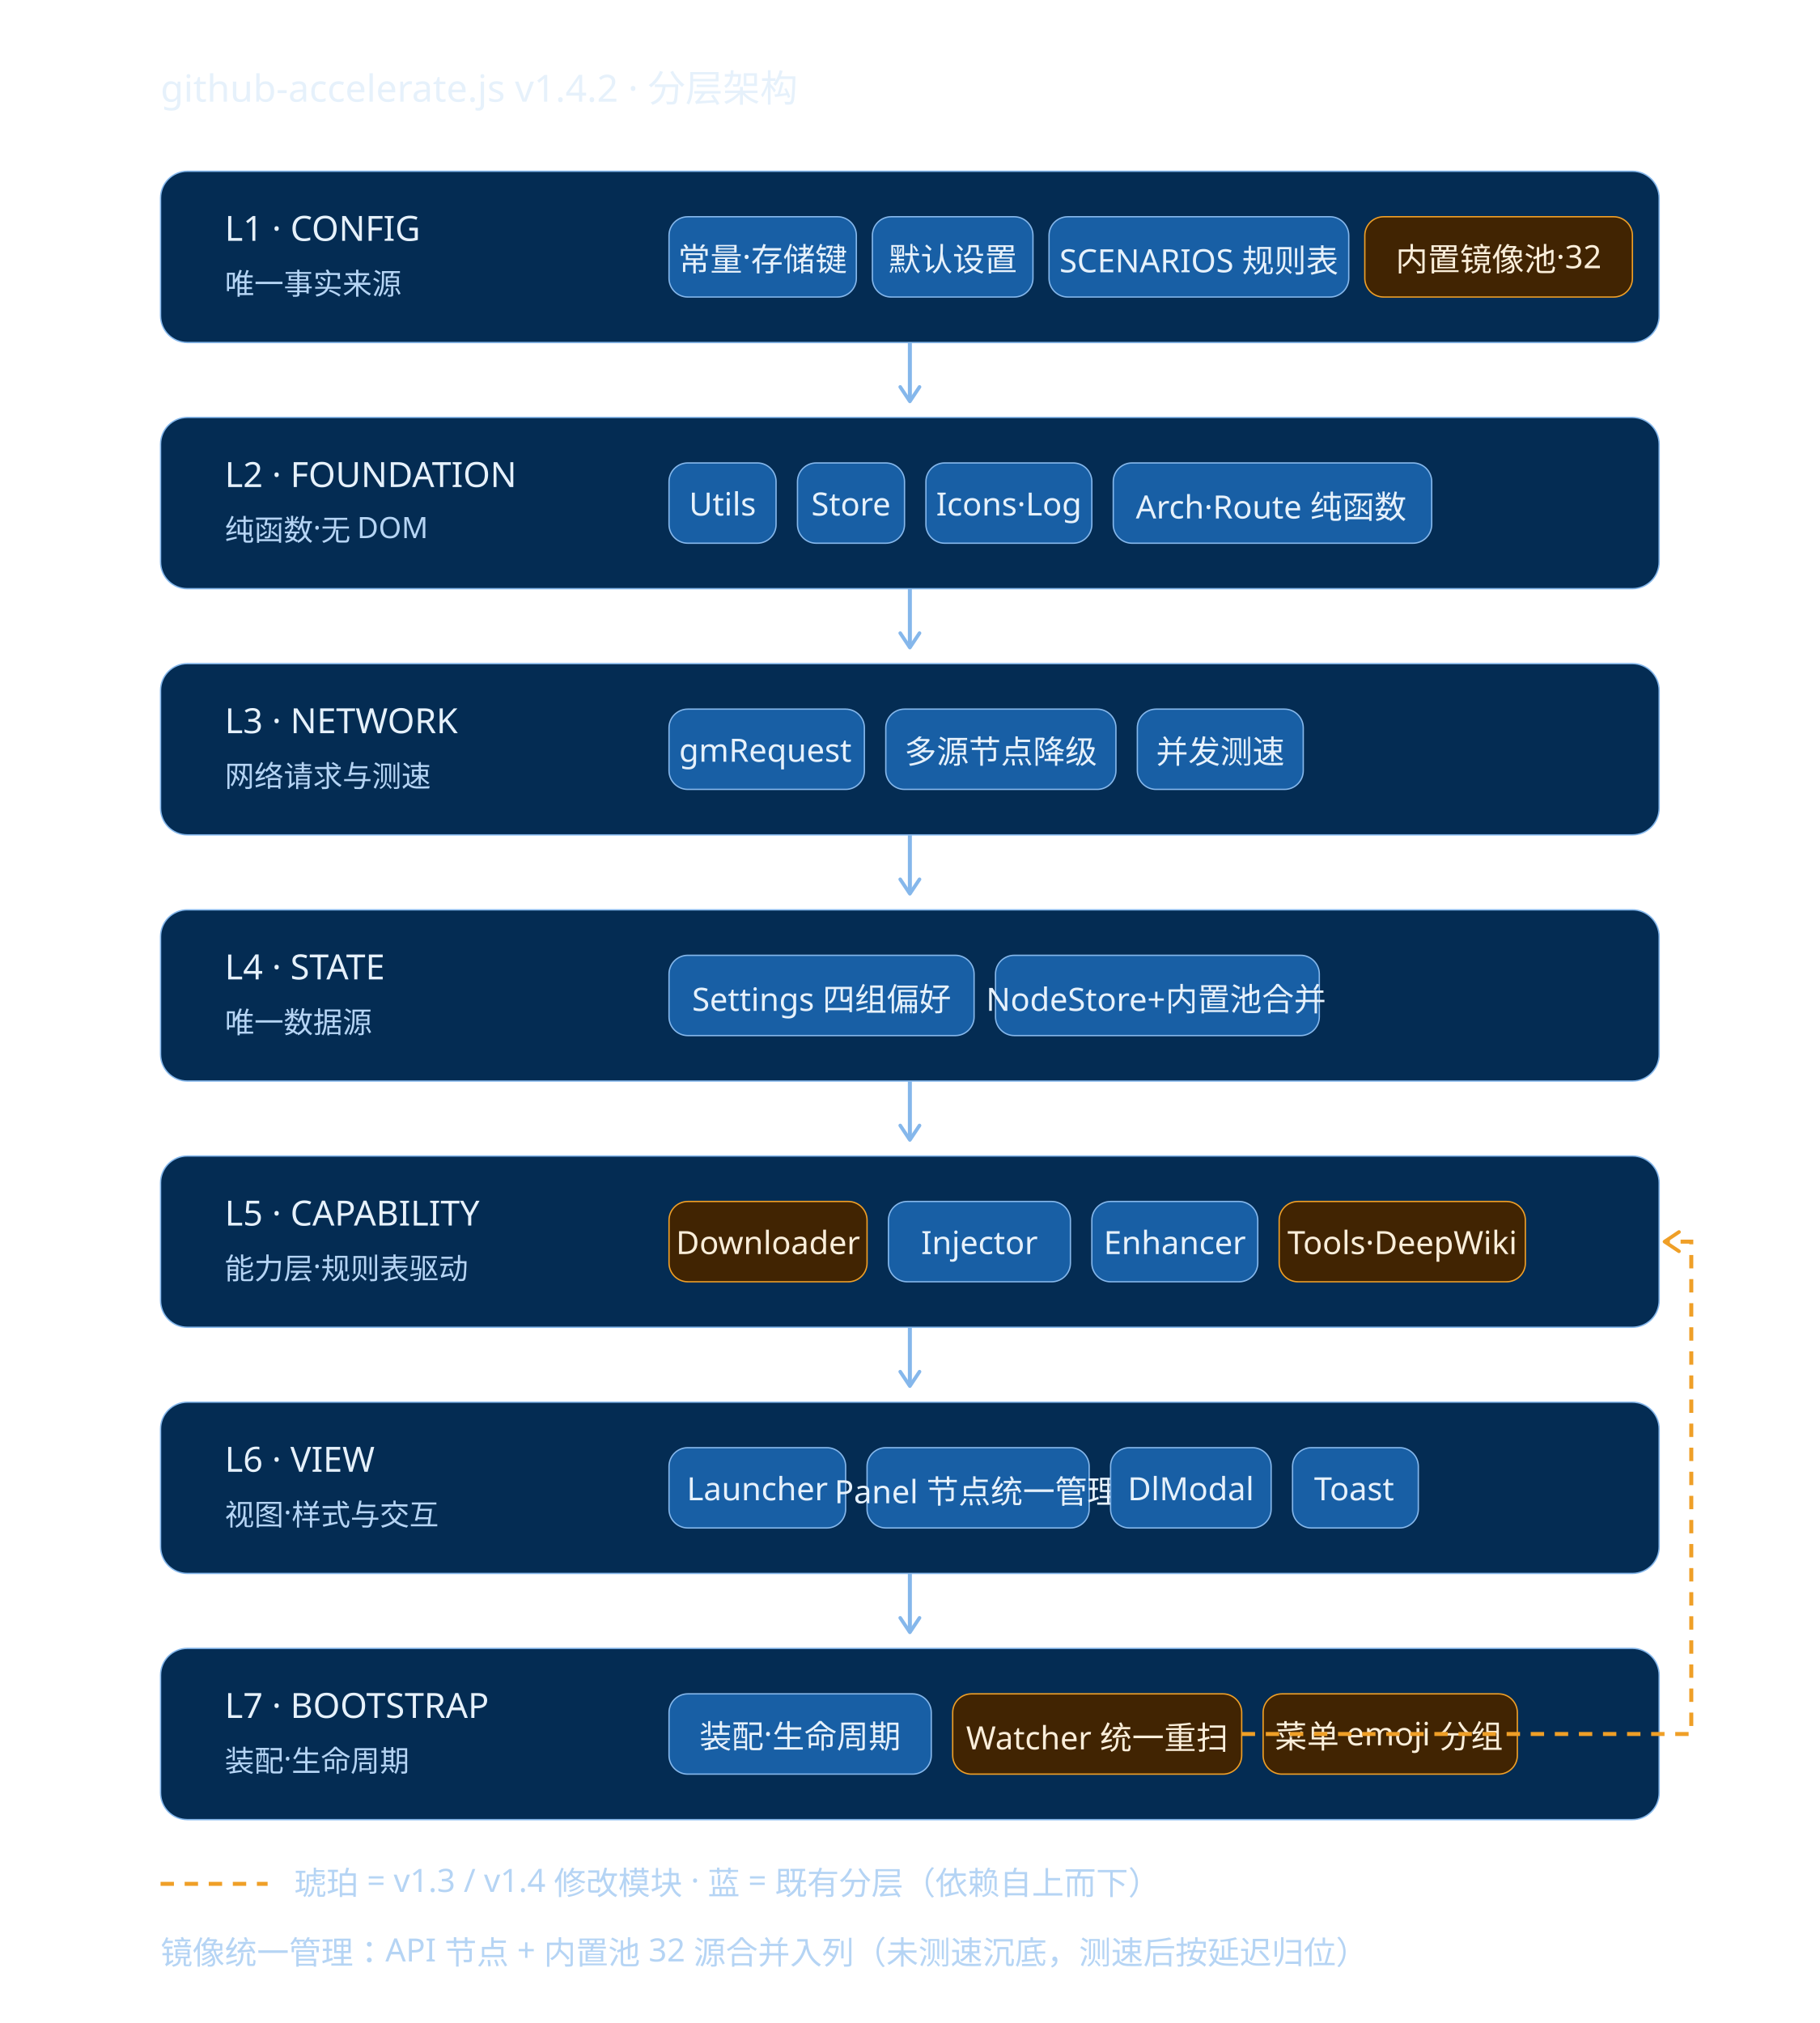
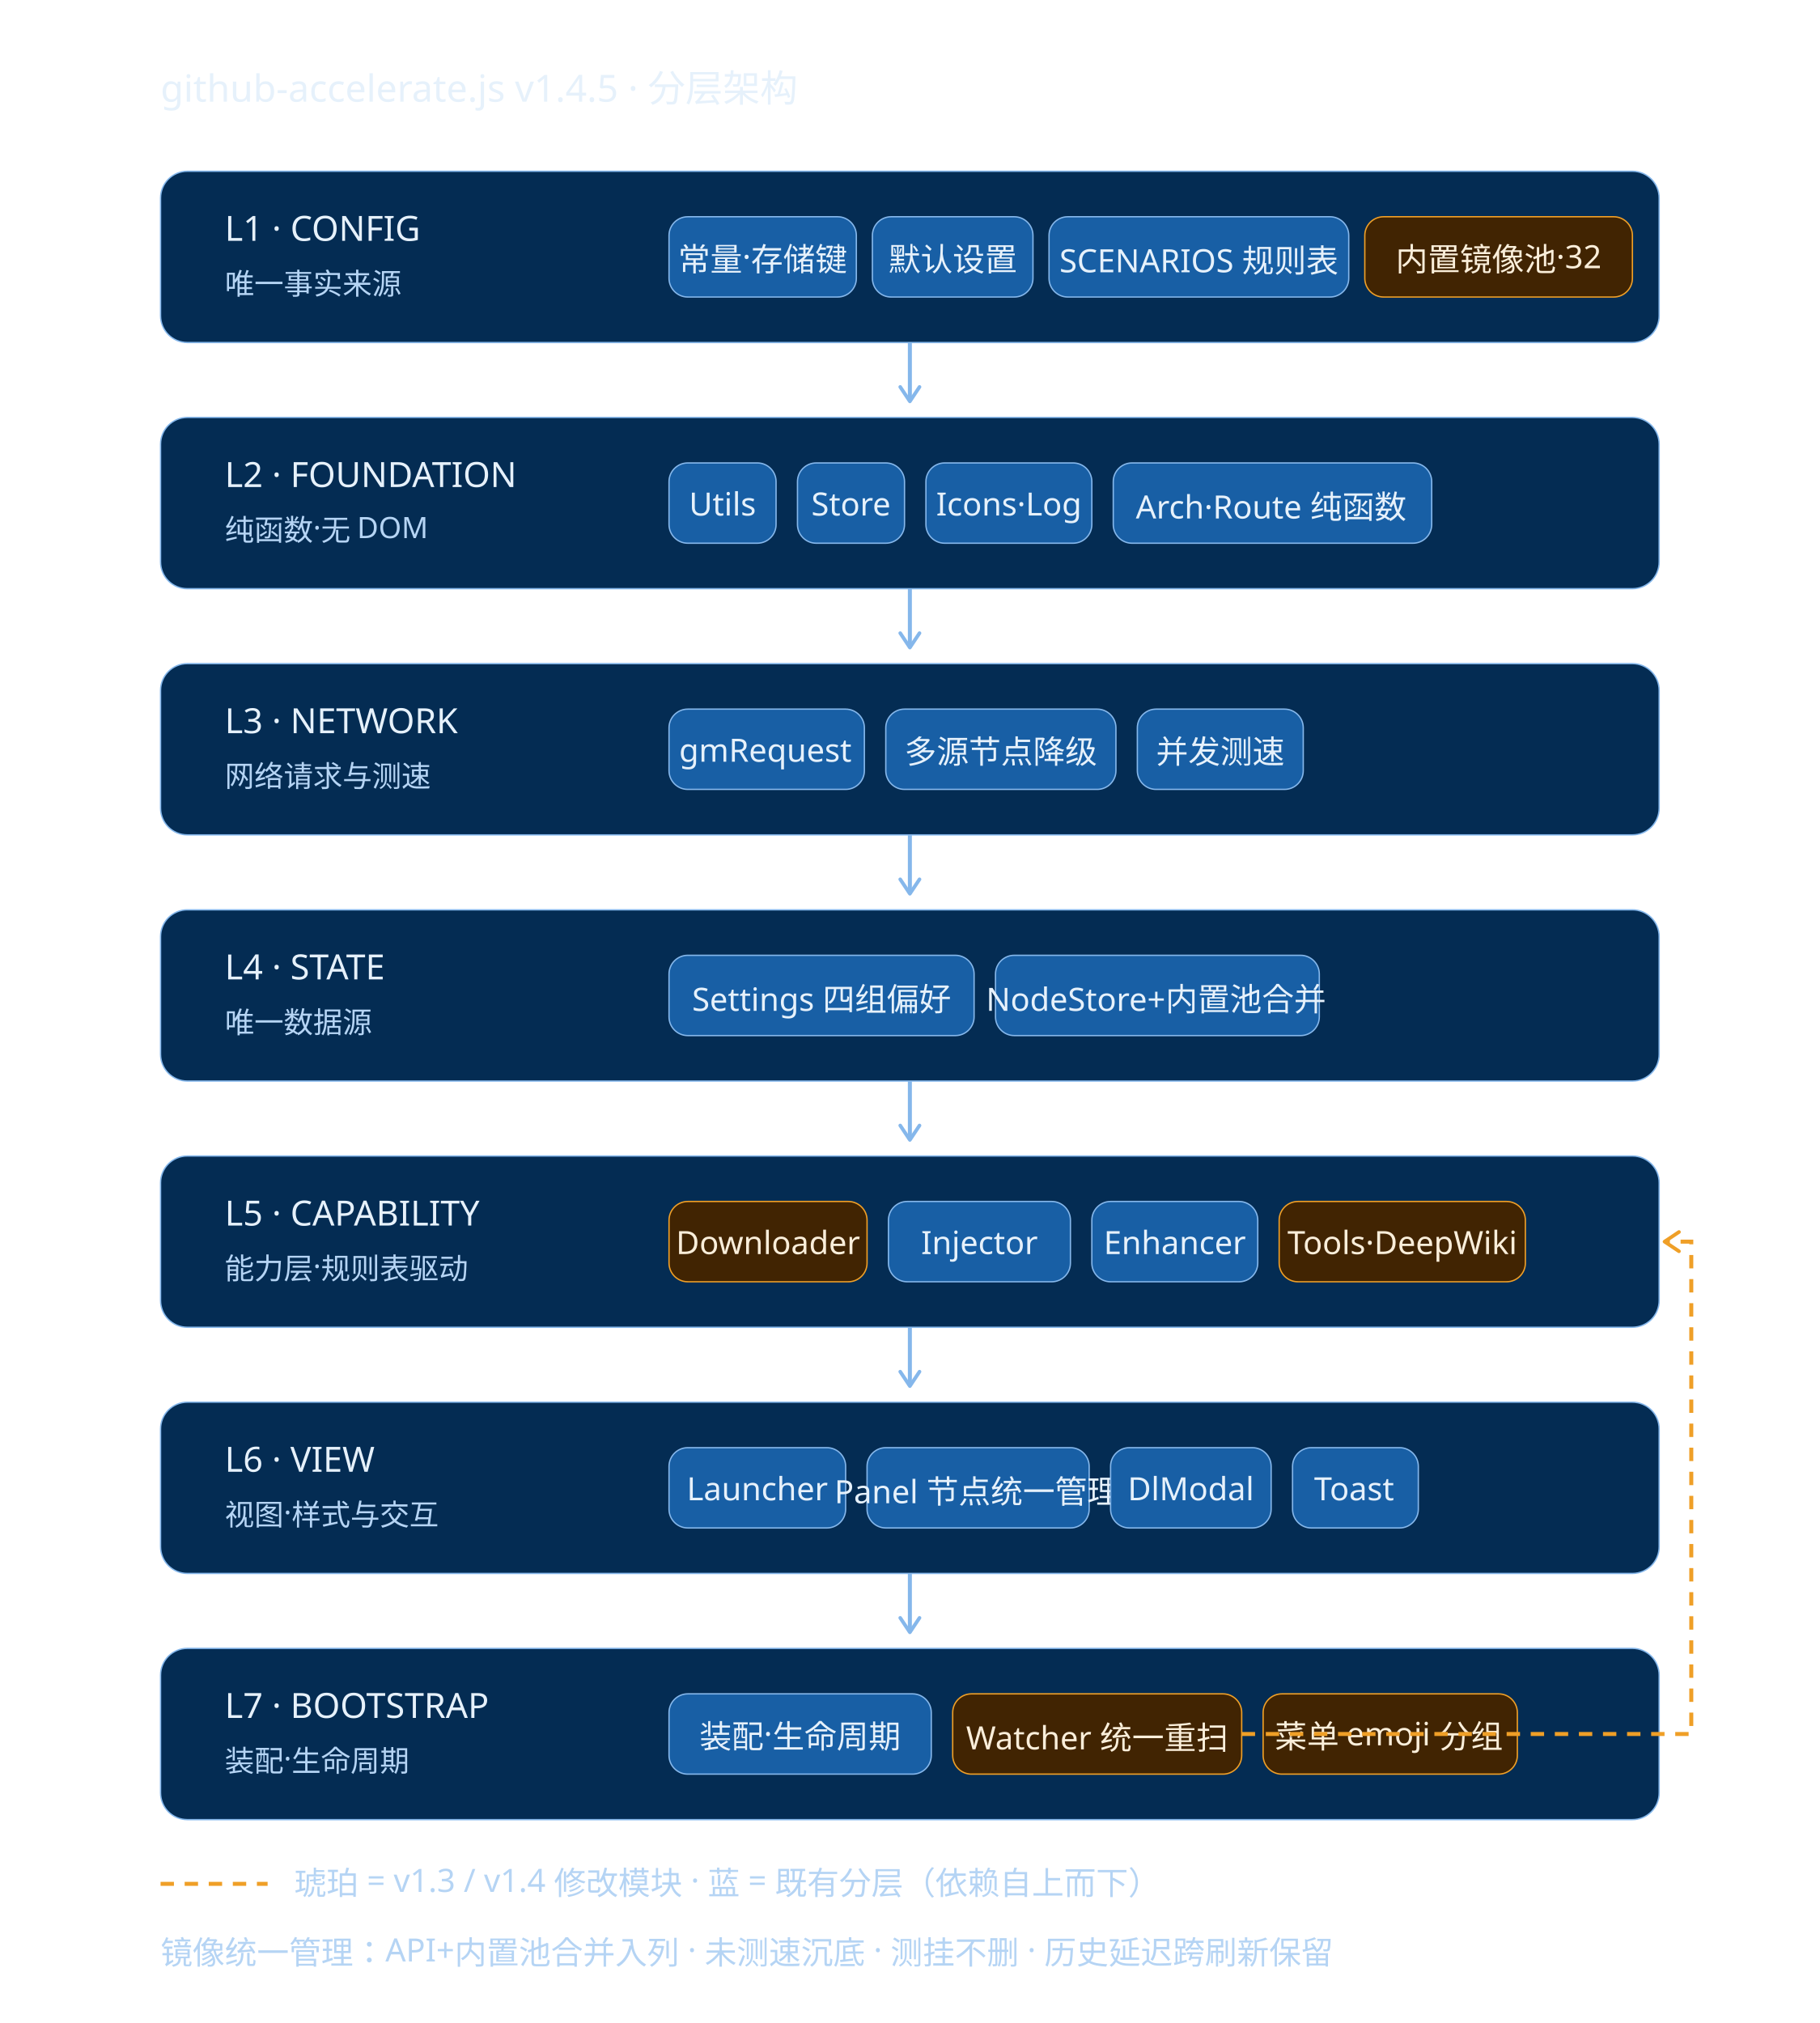
<svg xmlns="http://www.w3.org/2000/svg" viewBox="0 0 680 756" width="100%" role="img">
  <defs>
    <marker id="arrow" viewBox="0 0 10 10" refX="8" refY="5" markerWidth="6" markerHeight="6" orient="auto-start-reverse">
      <path d="M2 1L8 5L2 9" fill="none" stroke="#85B7EB" stroke-width="1.5" stroke-linecap="round" stroke-linejoin="round" />
    </marker>
    <marker id="arrowA" viewBox="0 0 10 10" refX="8" refY="5" markerWidth="6" markerHeight="6" orient="auto-start-reverse">
      <path d="M2 1L8 5L2 9" fill="none" stroke="#EF9F27" stroke-width="1.5" stroke-linecap="round" stroke-linejoin="round" />
    </marker>
  </defs>
  <style>
    .lyr{fill:#042C53;stroke:#85B7EB;stroke-width:0.5;}
    .chip{fill:#185FA5;stroke:#85B7EB;stroke-width:0.5;}
    .chipx{fill:#412402;stroke:#EF9F27;stroke-width:0.5;}
    .t1{font:500 13px sans-serif;fill:#E6F1FB;}
    .t2{font:400 11px sans-serif;fill:#B5D4F4;}
    .tc{font:400 12px sans-serif;fill:#E6F1FB;}
    .tcx{font:400 12px sans-serif;fill:#FAEEDA;}
    .cap{font:500 14px sans-serif;fill:#E6F1FB;}
    .leg{font:400 12px sans-serif;fill:#B5D4F4;}
    .arr{stroke:#85B7EB;stroke-width:1.5;fill:none;}
    .dsh{stroke:#EF9F27;stroke-width:1.5;fill:none;stroke-dasharray:5 4;}
  </style>
-   <text class="cap" x="60" y="38">github-accelerate.js v1.4.2 · 分层架构</text>
+   <text class="cap" x="60" y="38">github-accelerate.js v1.4.5 · 分层架构</text>
  <rect class="lyr" x="60" y="64" width="560" height="64" rx="10" />
  <text class="t1" x="84" y="90">L1 · CONFIG</text>
  <text class="t2" x="84" y="110">唯一事实来源</text>
  <rect class="chip" x="250" y="81" width="70" height="30" rx="7" />
  <text class="tc" x="285" y="96" text-anchor="middle" dominant-baseline="central">常量·存储键</text>
  <rect class="chip" x="326" y="81" width="60" height="30" rx="7" />
  <text class="tc" x="356" y="96" text-anchor="middle" dominant-baseline="central">默认设置</text>
  <rect class="chip" x="392" y="81" width="112" height="30" rx="7" />
  <text class="tc" x="448" y="96" text-anchor="middle" dominant-baseline="central">SCENARIOS 规则表</text>
  <rect class="chipx" x="510" y="81" width="100" height="30" rx="7" />
  <text class="tcx" x="560" y="96" text-anchor="middle" dominant-baseline="central">内置镜像池·32</text>
  <path class="arr" d="M340 128 L340 150" marker-end="url(#arrow)" />
  <rect class="lyr" x="60" y="156" width="560" height="64" rx="10" />
  <text class="t1" x="84" y="182">L2 · FOUNDATION</text>
  <text class="t2" x="84" y="202">纯函数·无 DOM</text>
  <rect class="chip" x="250" y="173" width="40" height="30" rx="7" />
  <text class="tc" x="270" y="188" text-anchor="middle" dominant-baseline="central">Utils</text>
  <rect class="chip" x="298" y="173" width="40" height="30" rx="7" />
  <text class="tc" x="318" y="188" text-anchor="middle" dominant-baseline="central">Store</text>
  <rect class="chip" x="346" y="173" width="62" height="30" rx="7" />
  <text class="tc" x="377" y="188" text-anchor="middle" dominant-baseline="central">Icons·Log</text>
  <rect class="chip" x="416" y="173" width="119" height="30" rx="7" />
  <text class="tc" x="475" y="188" text-anchor="middle" dominant-baseline="central">Arch·Route 纯函数</text>
  <path class="arr" d="M340 220 L340 242" marker-end="url(#arrow)" />
  <rect class="lyr" x="60" y="248" width="560" height="64" rx="10" />
  <text class="t1" x="84" y="274">L3 · NETWORK</text>
  <text class="t2" x="84" y="294">网络请求与测速</text>
  <rect class="chip" x="250" y="265" width="73" height="30" rx="7" />
  <text class="tc" x="286" y="280" text-anchor="middle" dominant-baseline="central">gmRequest</text>
  <rect class="chip" x="331" y="265" width="86" height="30" rx="7" />
  <text class="tc" x="374" y="280" text-anchor="middle" dominant-baseline="central">多源节点降级</text>
  <rect class="chip" x="425" y="265" width="62" height="30" rx="7" />
  <text class="tc" x="456" y="280" text-anchor="middle" dominant-baseline="central">并发测速</text>
  <path class="arr" d="M340 312 L340 334" marker-end="url(#arrow)" />
  <rect class="lyr" x="60" y="340" width="560" height="64" rx="10" />
  <text class="t1" x="84" y="366">L4 · STATE</text>
  <text class="t2" x="84" y="386">唯一数据源</text>
  <rect class="chip" x="250" y="357" width="114" height="30" rx="7" />
  <text class="tc" x="307" y="372" text-anchor="middle" dominant-baseline="central">Settings 四组偏好</text>
  <rect class="chip" x="372" y="357" width="121" height="30" rx="7" />
  <text class="tc" x="432" y="372" text-anchor="middle" dominant-baseline="central">NodeStore+内置池合并</text>
  <path class="arr" d="M340 404 L340 426" marker-end="url(#arrow)" />
  <rect class="lyr" x="60" y="432" width="560" height="64" rx="10" />
  <text class="t1" x="84" y="458">L5 · CAPABILITY</text>
  <text class="t2" x="84" y="478">能力层·规则表驱动</text>
  <rect class="chipx" x="250" y="449" width="74" height="30" rx="7" />
  <text class="tcx" x="287" y="464" text-anchor="middle" dominant-baseline="central">Downloader</text>
  <rect class="chip" x="332" y="449" width="68" height="30" rx="7" />
  <text class="tc" x="366" y="464" text-anchor="middle" dominant-baseline="central">Injector</text>
  <rect class="chip" x="408" y="449" width="62" height="30" rx="7" />
  <text class="tc" x="439" y="464" text-anchor="middle" dominant-baseline="central">Enhancer</text>
  <rect class="chipx" x="478" y="449" width="92" height="30" rx="7" />
  <text class="tcx" x="524" y="464" text-anchor="middle" dominant-baseline="central">Tools·DeepWiki</text>
  <path class="arr" d="M340 496 L340 518" marker-end="url(#arrow)" />
  <rect class="lyr" x="60" y="524" width="560" height="64" rx="10" />
  <text class="t1" x="84" y="550">L6 · VIEW</text>
  <text class="t2" x="84" y="570">视图·样式与交互</text>
  <rect class="chip" x="250" y="541" width="66" height="30" rx="7" />
  <text class="tc" x="283" y="556" text-anchor="middle" dominant-baseline="central">Launcher</text>
  <rect class="chip" x="324" y="541" width="83" height="30" rx="7" />
  <text class="tc" x="365" y="556" text-anchor="middle" dominant-baseline="central">Panel 节点统一管理</text>
  <rect class="chip" x="415" y="541" width="60" height="30" rx="7" />
  <text class="tc" x="445" y="556" text-anchor="middle" dominant-baseline="central">DlModal</text>
  <rect class="chip" x="483" y="541" width="47" height="30" rx="7" />
  <text class="tc" x="506" y="556" text-anchor="middle" dominant-baseline="central">Toast</text>
  <path class="arr" d="M340 588 L340 610" marker-end="url(#arrow)" />
  <rect class="lyr" x="60" y="616" width="560" height="64" rx="10" />
  <text class="t1" x="84" y="642">L7 · BOOTSTRAP</text>
  <text class="t2" x="84" y="662">装配·生命周期</text>
  <rect class="chip" x="250" y="633" width="98" height="30" rx="7" />
  <text class="tc" x="299" y="648" text-anchor="middle" dominant-baseline="central">装配·生命周期</text>
  <rect class="chipx" x="356" y="633" width="108" height="30" rx="7" />
  <text class="tcx" x="410" y="648" text-anchor="middle" dominant-baseline="central">Watcher 统一重扫</text>
  <rect class="chipx" x="472" y="633" width="95" height="30" rx="7" />
  <text class="tcx" x="519" y="648" text-anchor="middle" dominant-baseline="central">菜单 emoji 分组</text>
  <path class="dsh" d="M464 648 L632 648 L632 464 L622 464" marker-end="url(#arrowA)" />
  <path class="dsh" d="M60 704 L100 704" />
  <text class="leg" x="110" y="708">琥珀 = v1.3 / v1.4 修改模块 · 蓝 = 既有分层（依赖自上而下）</text>
-   <text class="leg" x="60" y="734">镜像统一管理：API 节点 + 内置池 32 源合并入列（未测速沉底，测速后按延迟归位）</text>
+   <text class="leg" x="60" y="734">镜像统一管理：API+内置池合并入列 · 未测速沉底 · 测挂不删 · 历史延迟跨刷新保留</text>
</svg>
